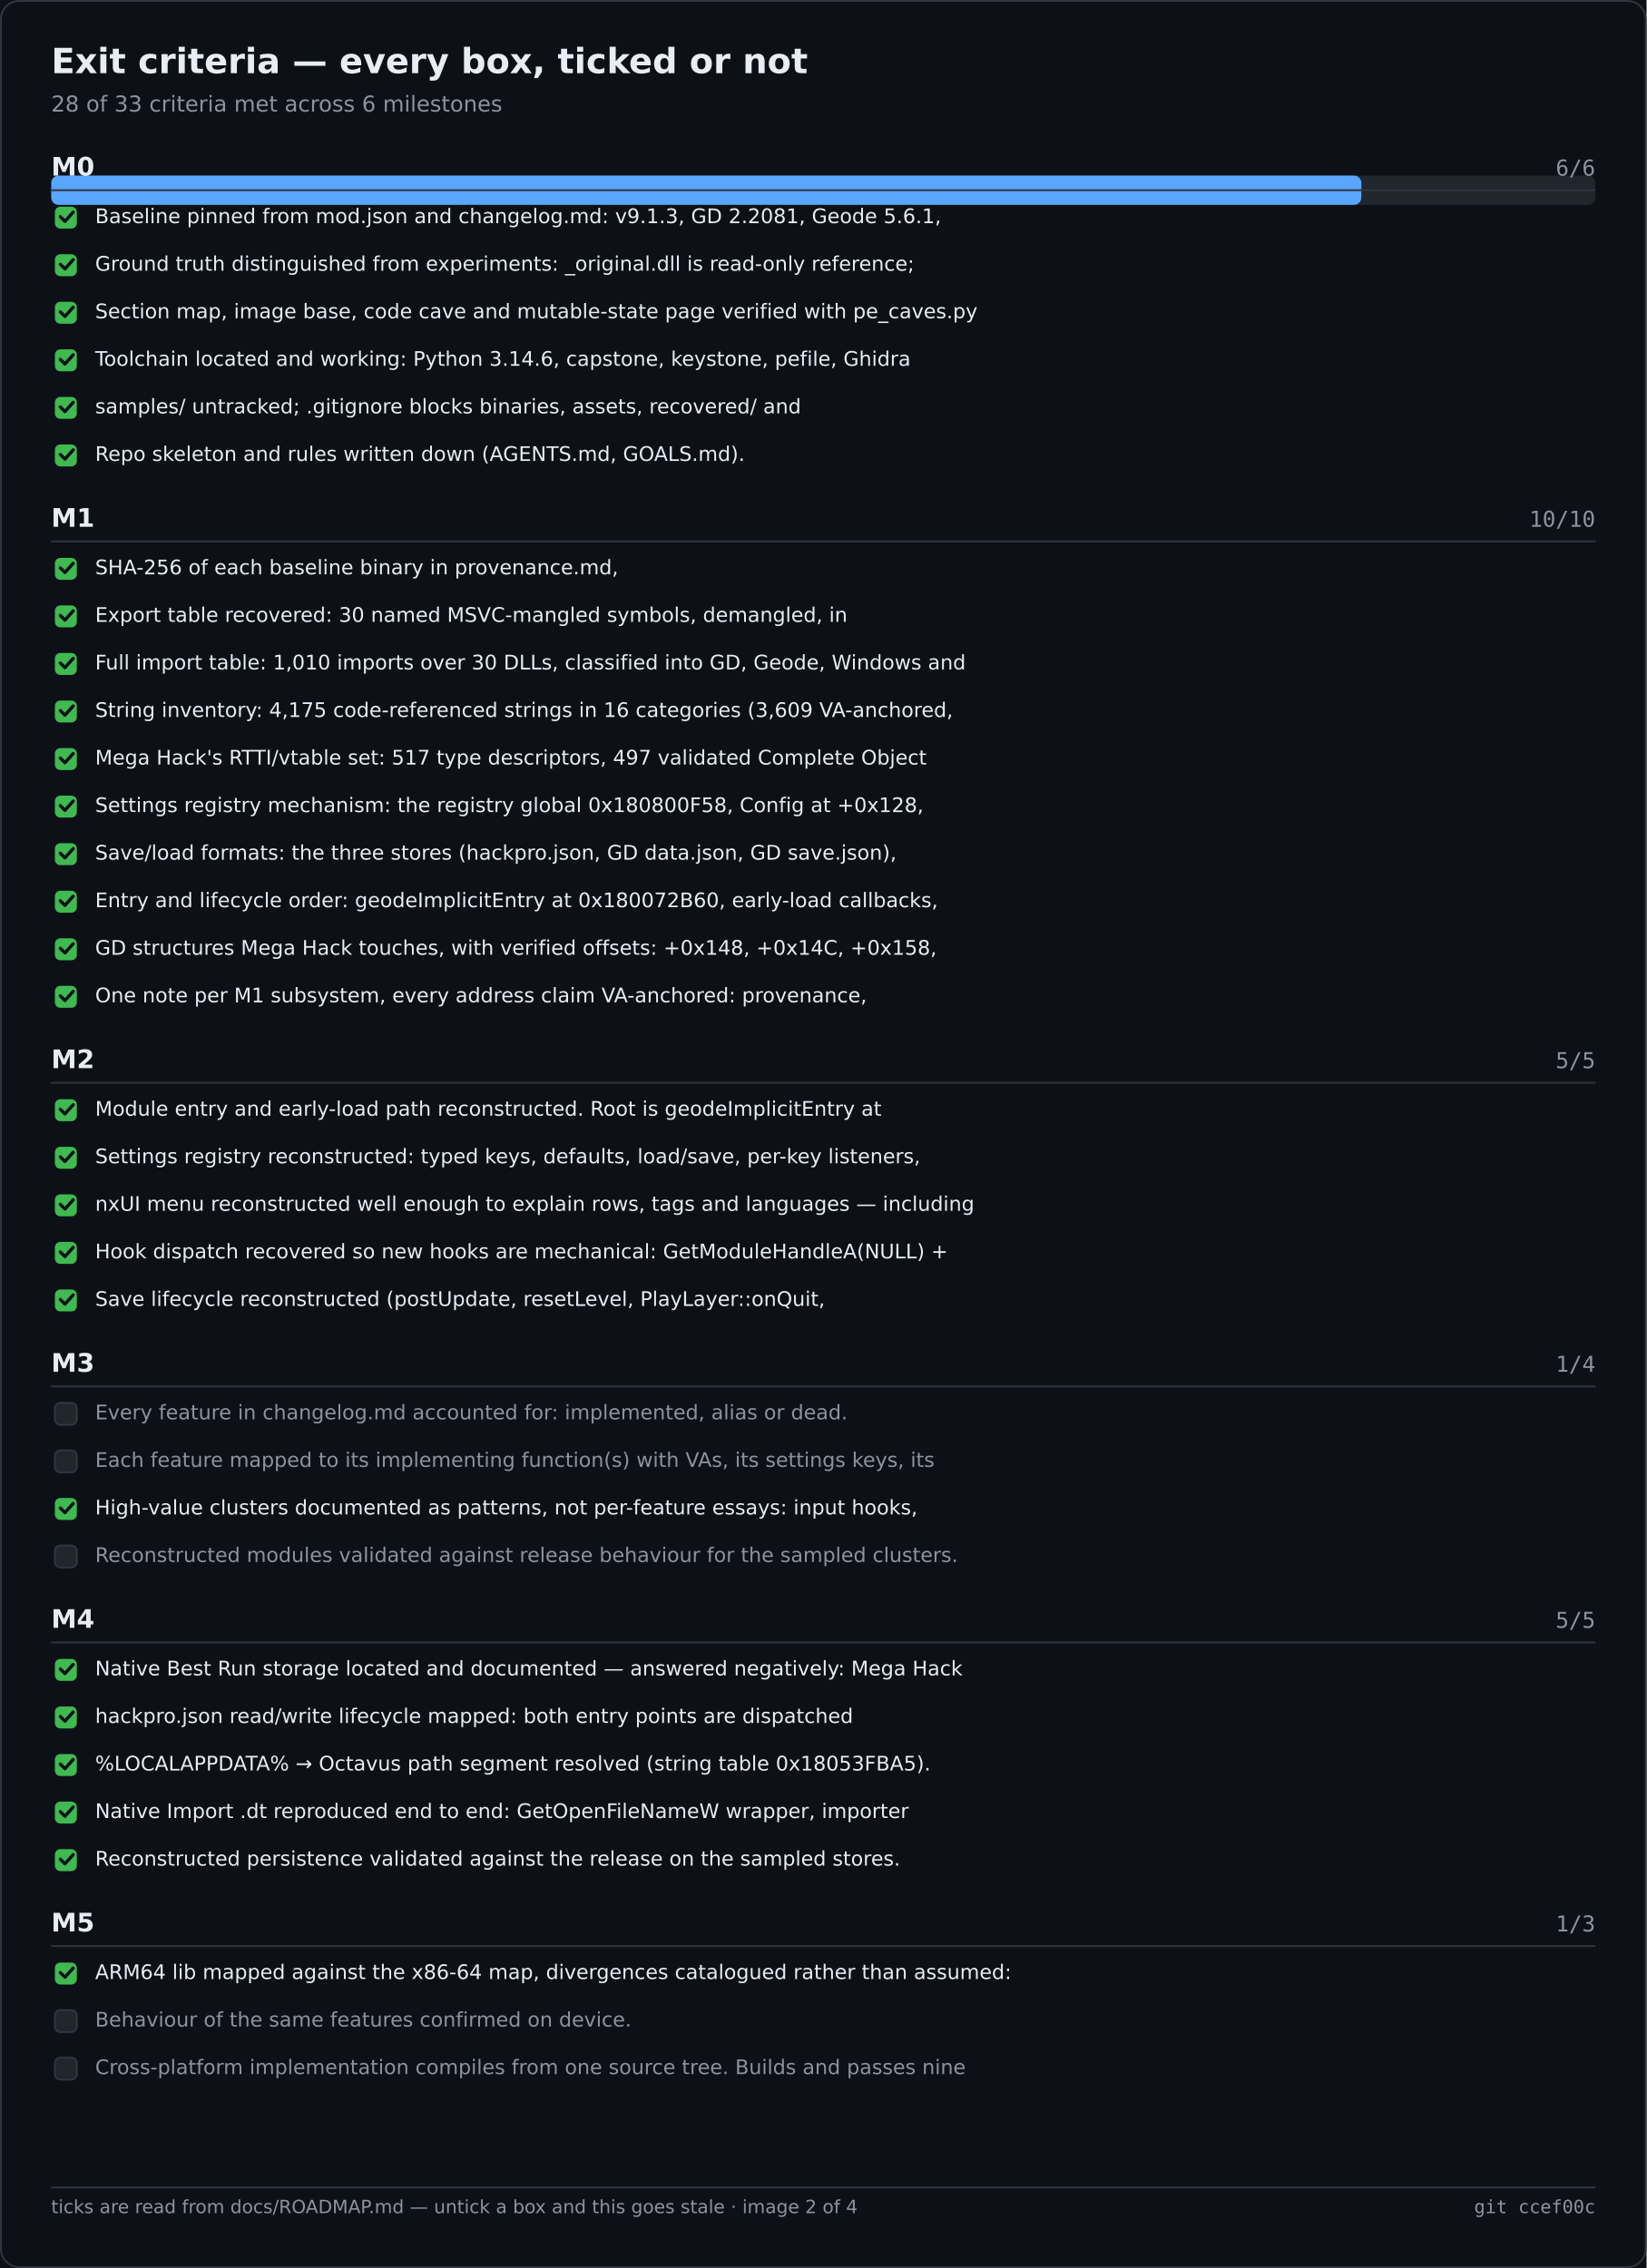
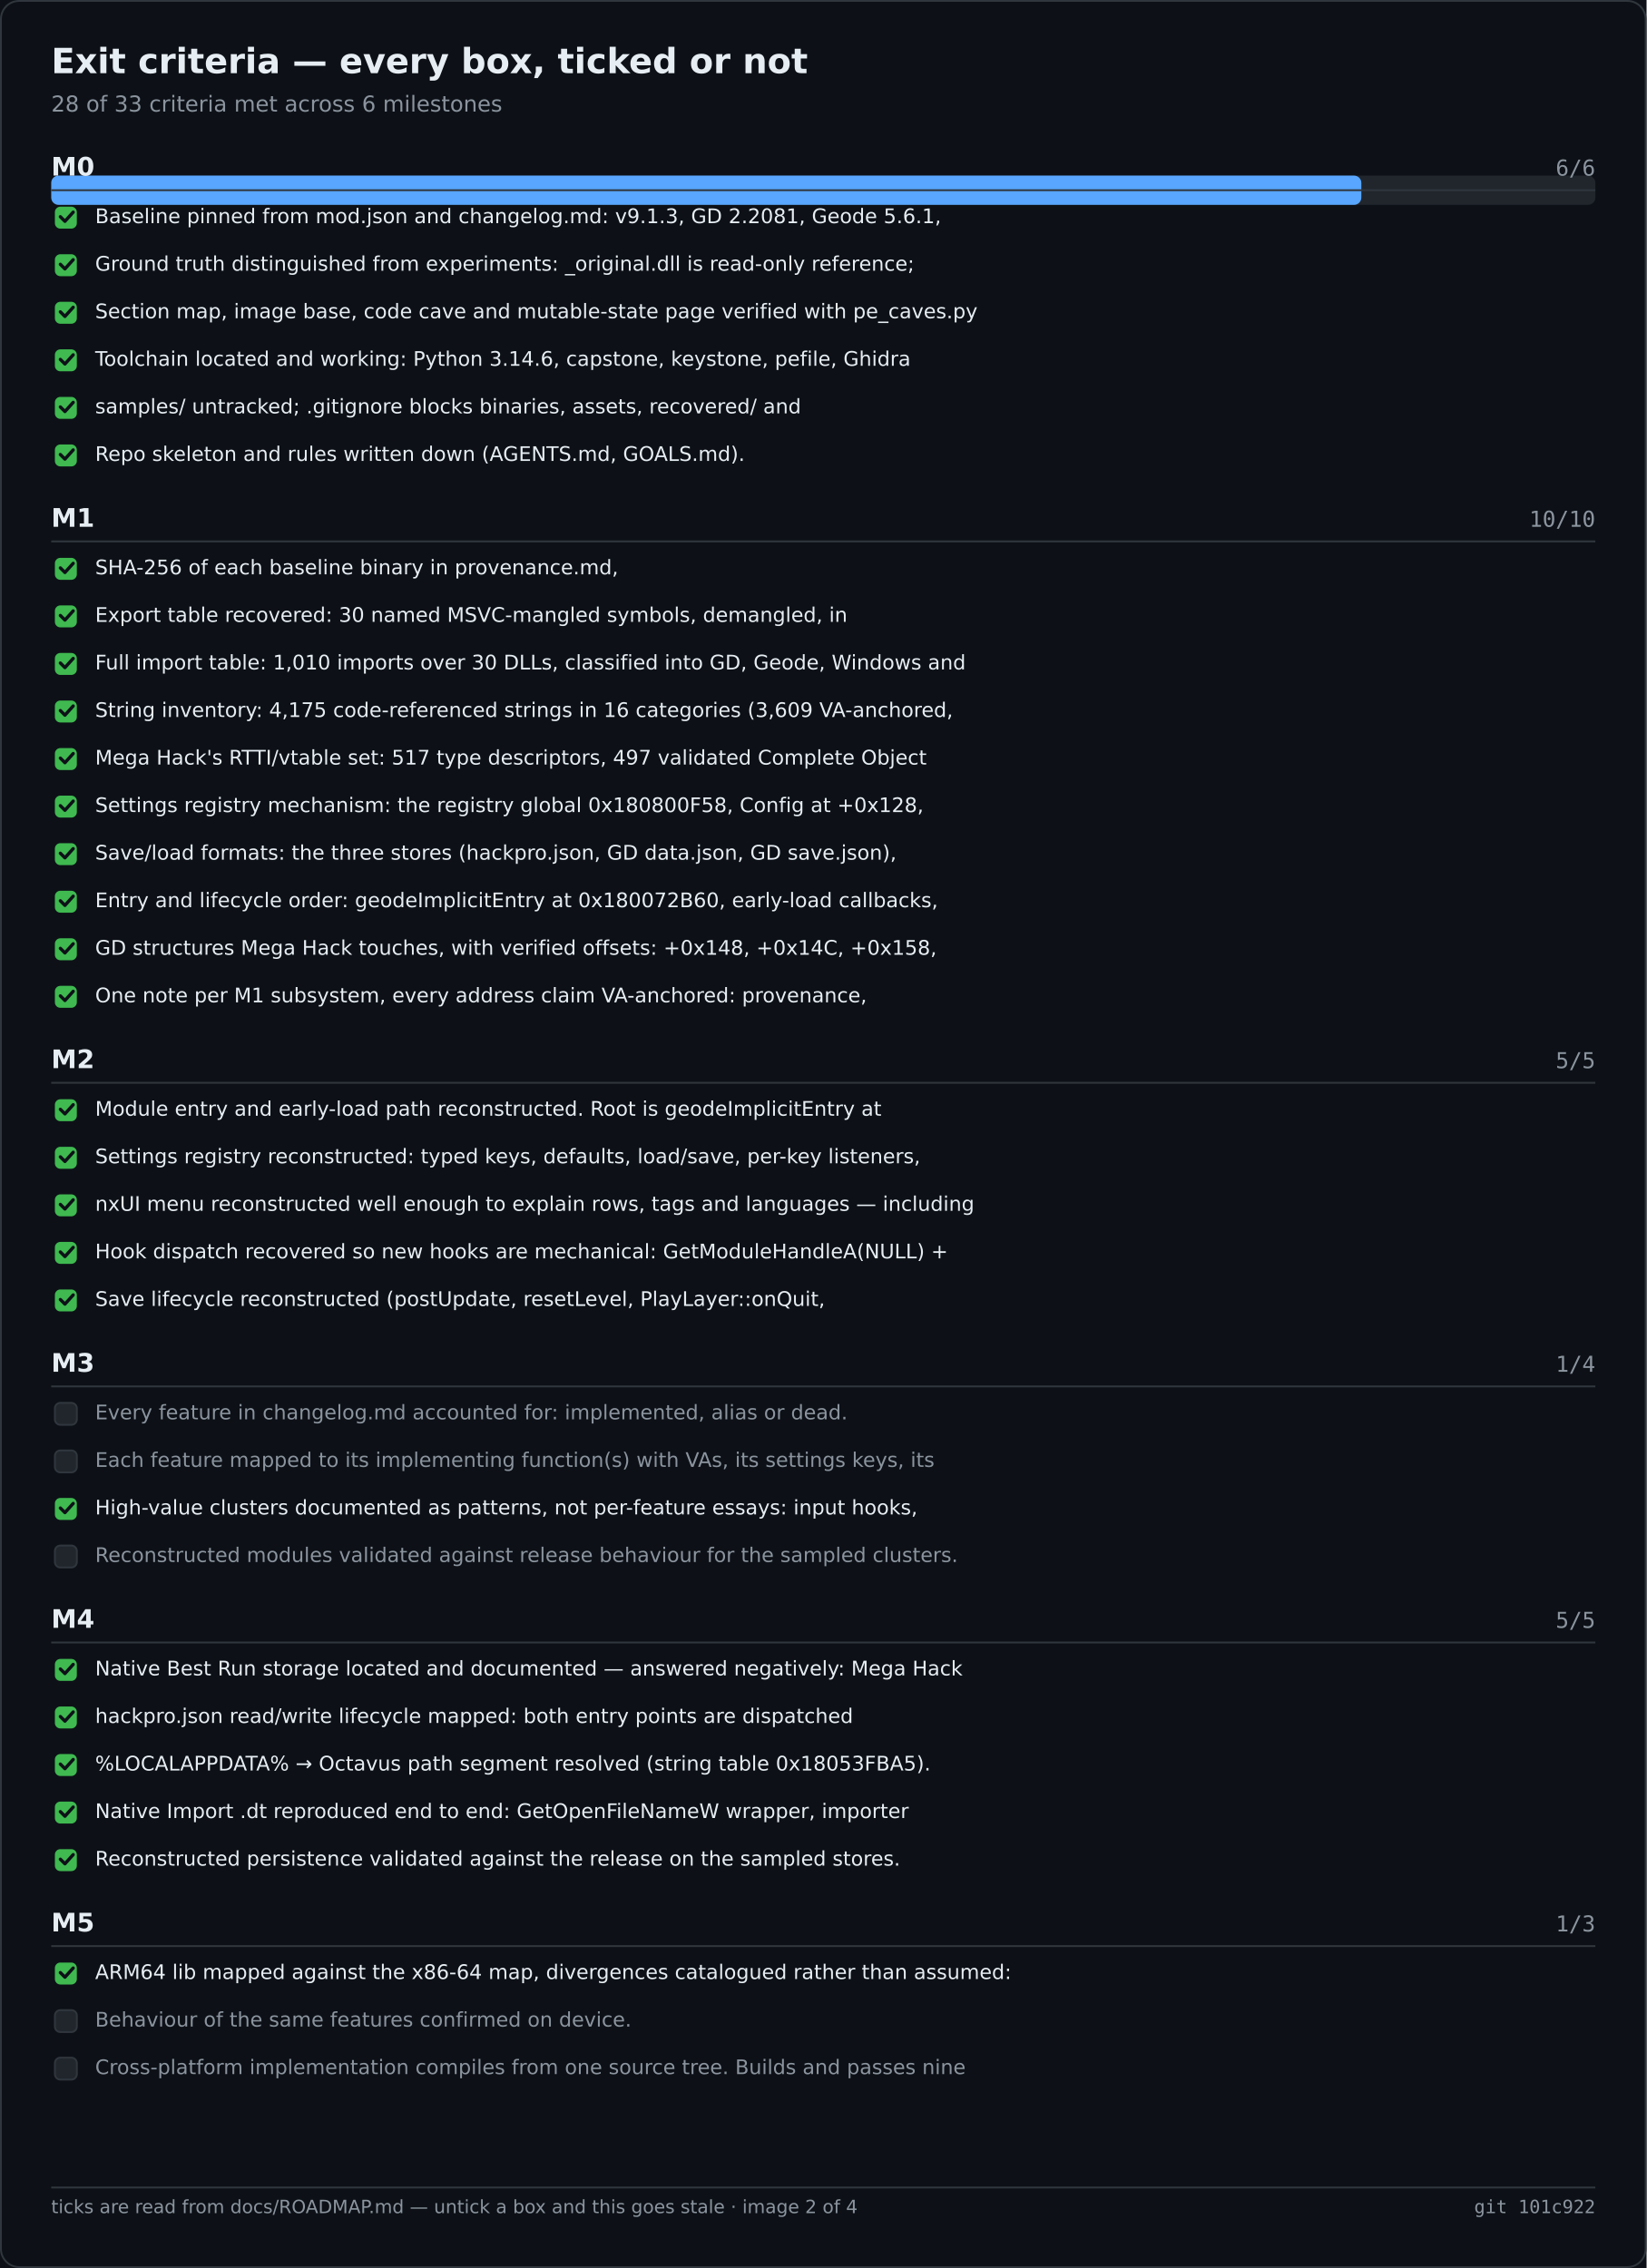
<svg xmlns="http://www.w3.org/2000/svg" width="900" height="1240" viewBox="0 0 900 1240" role="img" aria-label="Exit criteria — every box, ticked or not">
  <rect width="900" height="1240" fill="#0d1117" />
  <rect x="0.5" y="0.5" width="899" height="1239" fill="none" stroke="#30363d" rx="10" />
  <text x="28" y="40" font-family="Segoe UI,DejaVu Sans,Helvetica,sans-serif" font-size="19" font-weight="600" fill="#e6edf3">Exit criteria — every box, ticked or not</text>
  <text x="28" y="61" font-family="Segoe UI,DejaVu Sans,Helvetica,sans-serif" font-size="12" fill="#8b949e">28 of 33 criteria met across 6 milestones</text>
  <rect x="28.0" y="96.0" width="844.0" height="16.0" fill="#21262d" rx="4" />
  <rect x="28.0" y="96.0" width="716.1" height="16.0" fill="#58a6ff" rx="4" />
  <text x="28.0" y="96.0" font-family="Segoe UI,DejaVu Sans,Helvetica,sans-serif" font-size="14" fill="#e6edf3" font-weight="600">M0</text>
  <text x="872.0" y="96.0" font-family="Cascadia Mono,Consolas,DejaVu Sans Mono,monospace" font-size="12" fill="#8b949e" text-anchor="end">6/6</text>
  <text x="28.0" y="288.0" font-family="Segoe UI,DejaVu Sans,Helvetica,sans-serif" font-size="14" fill="#e6edf3" font-weight="600">M1</text>
  <text x="872.0" y="288.0" font-family="Cascadia Mono,Consolas,DejaVu Sans Mono,monospace" font-size="12" fill="#8b949e" text-anchor="end">10/10</text>
  <text x="28.0" y="584.0" font-family="Segoe UI,DejaVu Sans,Helvetica,sans-serif" font-size="14" fill="#e6edf3" font-weight="600">M2</text>
  <text x="872.0" y="584.0" font-family="Cascadia Mono,Consolas,DejaVu Sans Mono,monospace" font-size="12" fill="#8b949e" text-anchor="end">5/5</text>
  <text x="28.0" y="750.0" font-family="Segoe UI,DejaVu Sans,Helvetica,sans-serif" font-size="14" fill="#e6edf3" font-weight="600">M3</text>
  <text x="872.0" y="750.0" font-family="Cascadia Mono,Consolas,DejaVu Sans Mono,monospace" font-size="12" fill="#8b949e" text-anchor="end">1/4</text>
  <text x="28.0" y="890.0" font-family="Segoe UI,DejaVu Sans,Helvetica,sans-serif" font-size="14" fill="#e6edf3" font-weight="600">M4</text>
  <text x="872.0" y="890.0" font-family="Cascadia Mono,Consolas,DejaVu Sans Mono,monospace" font-size="12" fill="#8b949e" text-anchor="end">5/5</text>
  <text x="28.0" y="1056.0" font-family="Segoe UI,DejaVu Sans,Helvetica,sans-serif" font-size="14" fill="#e6edf3" font-weight="600">M5</text>
  <text x="872.0" y="1056.0" font-family="Cascadia Mono,Consolas,DejaVu Sans Mono,monospace" font-size="12" fill="#8b949e" text-anchor="end">1/3</text>
  <line x1="28.0" y1="104.0" x2="872.0" y2="104.0" stroke="#30363d" stroke-width="1" />
  <rect x="30.0" y="113.0" width="12.0" height="12.0" fill="#3fb950" rx="3" />
  <path d="M33 118.5 l2.5 2.5 l4.5 -5" fill="none" stroke="#0d1117" stroke-width="1.8" stroke-linecap="round" stroke-linejoin="round" />
  <text x="52.0" y="122.0" font-family="Segoe UI,DejaVu Sans,Helvetica,sans-serif" font-size="11" fill="#e6edf3">Baseline pinned from mod.json and changelog.md: v9.1.3, GD 2.2081, Geode 5.6.1,</text>
  <rect x="30.0" y="139.0" width="12.0" height="12.0" fill="#3fb950" rx="3" />
  <path d="M33 144.5 l2.5 2.5 l4.5 -5" fill="none" stroke="#0d1117" stroke-width="1.8" stroke-linecap="round" stroke-linejoin="round" />
  <text x="52.0" y="148.0" font-family="Segoe UI,DejaVu Sans,Helvetica,sans-serif" font-size="11" fill="#e6edf3">Ground truth distinguished from experiments: _original.dll is read-only reference;</text>
  <rect x="30.0" y="165.0" width="12.0" height="12.0" fill="#3fb950" rx="3" />
  <path d="M33 170.5 l2.5 2.5 l4.5 -5" fill="none" stroke="#0d1117" stroke-width="1.8" stroke-linecap="round" stroke-linejoin="round" />
  <text x="52.0" y="174.0" font-family="Segoe UI,DejaVu Sans,Helvetica,sans-serif" font-size="11" fill="#e6edf3">Section map, image base, code cave and mutable-state page verified with pe_caves.py</text>
  <rect x="30.0" y="191.0" width="12.0" height="12.0" fill="#3fb950" rx="3" />
  <path d="M33 196.5 l2.5 2.5 l4.5 -5" fill="none" stroke="#0d1117" stroke-width="1.8" stroke-linecap="round" stroke-linejoin="round" />
  <text x="52.0" y="200.0" font-family="Segoe UI,DejaVu Sans,Helvetica,sans-serif" font-size="11" fill="#e6edf3">Toolchain located and working: Python 3.14.6, capstone, keystone, pefile, Ghidra</text>
  <rect x="30.0" y="217.0" width="12.0" height="12.0" fill="#3fb950" rx="3" />
  <path d="M33 222.5 l2.5 2.5 l4.5 -5" fill="none" stroke="#0d1117" stroke-width="1.8" stroke-linecap="round" stroke-linejoin="round" />
  <text x="52.0" y="226.0" font-family="Segoe UI,DejaVu Sans,Helvetica,sans-serif" font-size="11" fill="#e6edf3">samples/ untracked; .gitignore blocks binaries, assets, recovered/ and</text>
  <rect x="30.0" y="243.0" width="12.0" height="12.0" fill="#3fb950" rx="3" />
  <path d="M33 248.5 l2.5 2.5 l4.5 -5" fill="none" stroke="#0d1117" stroke-width="1.8" stroke-linecap="round" stroke-linejoin="round" />
  <text x="52.0" y="252.0" font-family="Segoe UI,DejaVu Sans,Helvetica,sans-serif" font-size="11" fill="#e6edf3">Repo skeleton and rules written down (AGENTS.md, GOALS.md).</text>
  <line x1="28.0" y1="296.0" x2="872.0" y2="296.0" stroke="#30363d" stroke-width="1" />
  <rect x="30.0" y="305.0" width="12.0" height="12.0" fill="#3fb950" rx="3" />
  <path d="M33 310.5 l2.5 2.5 l4.5 -5" fill="none" stroke="#0d1117" stroke-width="1.8" stroke-linecap="round" stroke-linejoin="round" />
  <text x="52.0" y="314.0" font-family="Segoe UI,DejaVu Sans,Helvetica,sans-serif" font-size="11" fill="#e6edf3">SHA-256 of each baseline binary in provenance.md,</text>
  <rect x="30.0" y="331.0" width="12.0" height="12.0" fill="#3fb950" rx="3" />
  <path d="M33 336.5 l2.5 2.5 l4.5 -5" fill="none" stroke="#0d1117" stroke-width="1.8" stroke-linecap="round" stroke-linejoin="round" />
  <text x="52.0" y="340.0" font-family="Segoe UI,DejaVu Sans,Helvetica,sans-serif" font-size="11" fill="#e6edf3">Export table recovered: 30 named MSVC-mangled symbols, demangled, in</text>
  <rect x="30.0" y="357.0" width="12.0" height="12.0" fill="#3fb950" rx="3" />
  <path d="M33 362.5 l2.5 2.5 l4.5 -5" fill="none" stroke="#0d1117" stroke-width="1.8" stroke-linecap="round" stroke-linejoin="round" />
  <text x="52.0" y="366.0" font-family="Segoe UI,DejaVu Sans,Helvetica,sans-serif" font-size="11" fill="#e6edf3">Full import table: 1,010 imports over 30 DLLs, classified into GD, Geode, Windows and</text>
  <rect x="30.0" y="383.0" width="12.0" height="12.0" fill="#3fb950" rx="3" />
  <path d="M33 388.5 l2.5 2.5 l4.5 -5" fill="none" stroke="#0d1117" stroke-width="1.8" stroke-linecap="round" stroke-linejoin="round" />
  <text x="52.0" y="392.0" font-family="Segoe UI,DejaVu Sans,Helvetica,sans-serif" font-size="11" fill="#e6edf3">String inventory: 4,175 code-referenced strings in 16 categories (3,609 VA-anchored,</text>
  <rect x="30.0" y="409.0" width="12.0" height="12.0" fill="#3fb950" rx="3" />
  <path d="M33 414.5 l2.5 2.5 l4.5 -5" fill="none" stroke="#0d1117" stroke-width="1.8" stroke-linecap="round" stroke-linejoin="round" />
  <text x="52.0" y="418.0" font-family="Segoe UI,DejaVu Sans,Helvetica,sans-serif" font-size="11" fill="#e6edf3">Mega Hack's RTTI/vtable set: 517 type descriptors, 497 validated Complete Object</text>
  <rect x="30.0" y="435.0" width="12.0" height="12.0" fill="#3fb950" rx="3" />
  <path d="M33 440.5 l2.5 2.5 l4.5 -5" fill="none" stroke="#0d1117" stroke-width="1.8" stroke-linecap="round" stroke-linejoin="round" />
  <text x="52.0" y="444.0" font-family="Segoe UI,DejaVu Sans,Helvetica,sans-serif" font-size="11" fill="#e6edf3">Settings registry mechanism: the registry global 0x180800F58, Config at +0x128,</text>
  <rect x="30.0" y="461.0" width="12.0" height="12.0" fill="#3fb950" rx="3" />
  <path d="M33 466.5 l2.5 2.5 l4.5 -5" fill="none" stroke="#0d1117" stroke-width="1.8" stroke-linecap="round" stroke-linejoin="round" />
  <text x="52.0" y="470.0" font-family="Segoe UI,DejaVu Sans,Helvetica,sans-serif" font-size="11" fill="#e6edf3">Save/load formats: the three stores (hackpro.json, GD data.json, GD save.json),</text>
  <rect x="30.0" y="487.0" width="12.0" height="12.0" fill="#3fb950" rx="3" />
  <path d="M33 492.5 l2.5 2.5 l4.5 -5" fill="none" stroke="#0d1117" stroke-width="1.8" stroke-linecap="round" stroke-linejoin="round" />
  <text x="52.0" y="496.0" font-family="Segoe UI,DejaVu Sans,Helvetica,sans-serif" font-size="11" fill="#e6edf3">Entry and lifecycle order: geodeImplicitEntry at 0x180072B60, early-load callbacks,</text>
  <rect x="30.0" y="513.0" width="12.0" height="12.0" fill="#3fb950" rx="3" />
  <path d="M33 518.5 l2.5 2.5 l4.5 -5" fill="none" stroke="#0d1117" stroke-width="1.8" stroke-linecap="round" stroke-linejoin="round" />
  <text x="52.0" y="522.0" font-family="Segoe UI,DejaVu Sans,Helvetica,sans-serif" font-size="11" fill="#e6edf3">GD structures Mega Hack touches, with verified offsets: +0x148, +0x14C, +0x158,</text>
  <rect x="30.0" y="539.0" width="12.0" height="12.0" fill="#3fb950" rx="3" />
  <path d="M33 544.5 l2.5 2.5 l4.5 -5" fill="none" stroke="#0d1117" stroke-width="1.8" stroke-linecap="round" stroke-linejoin="round" />
  <text x="52.0" y="548.0" font-family="Segoe UI,DejaVu Sans,Helvetica,sans-serif" font-size="11" fill="#e6edf3">One note per M1 subsystem, every address claim VA-anchored: provenance,</text>
  <line x1="28.0" y1="592.0" x2="872.0" y2="592.0" stroke="#30363d" stroke-width="1" />
  <rect x="30.0" y="601.0" width="12.0" height="12.0" fill="#3fb950" rx="3" />
  <path d="M33 606.5 l2.5 2.5 l4.5 -5" fill="none" stroke="#0d1117" stroke-width="1.8" stroke-linecap="round" stroke-linejoin="round" />
  <text x="52.0" y="610.0" font-family="Segoe UI,DejaVu Sans,Helvetica,sans-serif" font-size="11" fill="#e6edf3">Module entry and early-load path reconstructed. Root is geodeImplicitEntry at</text>
  <rect x="30.0" y="627.0" width="12.0" height="12.0" fill="#3fb950" rx="3" />
  <path d="M33 632.5 l2.5 2.5 l4.5 -5" fill="none" stroke="#0d1117" stroke-width="1.8" stroke-linecap="round" stroke-linejoin="round" />
  <text x="52.0" y="636.0" font-family="Segoe UI,DejaVu Sans,Helvetica,sans-serif" font-size="11" fill="#e6edf3">Settings registry reconstructed: typed keys, defaults, load/save, per-key listeners,</text>
  <rect x="30.0" y="653.0" width="12.0" height="12.0" fill="#3fb950" rx="3" />
  <path d="M33 658.5 l2.5 2.5 l4.5 -5" fill="none" stroke="#0d1117" stroke-width="1.8" stroke-linecap="round" stroke-linejoin="round" />
  <text x="52.0" y="662.0" font-family="Segoe UI,DejaVu Sans,Helvetica,sans-serif" font-size="11" fill="#e6edf3">nxUI menu reconstructed well enough to explain rows, tags and languages — including</text>
  <rect x="30.0" y="679.0" width="12.0" height="12.0" fill="#3fb950" rx="3" />
  <path d="M33 684.5 l2.5 2.5 l4.5 -5" fill="none" stroke="#0d1117" stroke-width="1.8" stroke-linecap="round" stroke-linejoin="round" />
  <text x="52.0" y="688.0" font-family="Segoe UI,DejaVu Sans,Helvetica,sans-serif" font-size="11" fill="#e6edf3">Hook dispatch recovered so new hooks are mechanical: GetModuleHandleA(NULL) +</text>
  <rect x="30.0" y="705.0" width="12.0" height="12.0" fill="#3fb950" rx="3" />
  <path d="M33 710.5 l2.5 2.5 l4.5 -5" fill="none" stroke="#0d1117" stroke-width="1.8" stroke-linecap="round" stroke-linejoin="round" />
  <text x="52.0" y="714.0" font-family="Segoe UI,DejaVu Sans,Helvetica,sans-serif" font-size="11" fill="#e6edf3">Save lifecycle reconstructed (postUpdate, resetLevel, PlayLayer::onQuit,</text>
  <line x1="28.0" y1="758.0" x2="872.0" y2="758.0" stroke="#30363d" stroke-width="1" />
  <rect x="30.0" y="767.0" width="12.0" height="12.0" fill="#21262d" rx="3" stroke="#30363d" stroke-width="1" />
  <text x="52.0" y="776.0" font-family="Segoe UI,DejaVu Sans,Helvetica,sans-serif" font-size="11" fill="#8b949e">Every feature in changelog.md accounted for: implemented, alias or dead.</text>
  <rect x="30.0" y="793.0" width="12.0" height="12.0" fill="#21262d" rx="3" stroke="#30363d" stroke-width="1" />
  <text x="52.0" y="802.0" font-family="Segoe UI,DejaVu Sans,Helvetica,sans-serif" font-size="11" fill="#8b949e">Each feature mapped to its implementing function(s) with VAs, its settings keys, its</text>
  <rect x="30.0" y="819.0" width="12.0" height="12.0" fill="#3fb950" rx="3" />
  <path d="M33 824.5 l2.5 2.5 l4.5 -5" fill="none" stroke="#0d1117" stroke-width="1.8" stroke-linecap="round" stroke-linejoin="round" />
  <text x="52.0" y="828.0" font-family="Segoe UI,DejaVu Sans,Helvetica,sans-serif" font-size="11" fill="#e6edf3">High-value clusters documented as patterns, not per-feature essays: input hooks,</text>
  <rect x="30.0" y="845.0" width="12.0" height="12.0" fill="#21262d" rx="3" stroke="#30363d" stroke-width="1" />
  <text x="52.0" y="854.0" font-family="Segoe UI,DejaVu Sans,Helvetica,sans-serif" font-size="11" fill="#8b949e">Reconstructed modules validated against release behaviour for the sampled clusters.</text>
  <line x1="28.0" y1="898.0" x2="872.0" y2="898.0" stroke="#30363d" stroke-width="1" />
  <rect x="30.0" y="907.0" width="12.0" height="12.0" fill="#3fb950" rx="3" />
  <path d="M33 912.5 l2.5 2.5 l4.5 -5" fill="none" stroke="#0d1117" stroke-width="1.8" stroke-linecap="round" stroke-linejoin="round" />
  <text x="52.0" y="916.0" font-family="Segoe UI,DejaVu Sans,Helvetica,sans-serif" font-size="11" fill="#e6edf3">Native Best Run storage located and documented — answered negatively: Mega Hack</text>
  <rect x="30.0" y="933.0" width="12.0" height="12.0" fill="#3fb950" rx="3" />
  <path d="M33 938.5 l2.5 2.5 l4.5 -5" fill="none" stroke="#0d1117" stroke-width="1.8" stroke-linecap="round" stroke-linejoin="round" />
  <text x="52.0" y="942.0" font-family="Segoe UI,DejaVu Sans,Helvetica,sans-serif" font-size="11" fill="#e6edf3">hackpro.json read/write lifecycle mapped: both entry points are dispatched</text>
  <rect x="30.0" y="959.0" width="12.0" height="12.0" fill="#3fb950" rx="3" />
  <path d="M33 964.5 l2.5 2.5 l4.5 -5" fill="none" stroke="#0d1117" stroke-width="1.8" stroke-linecap="round" stroke-linejoin="round" />
  <text x="52.0" y="968.0" font-family="Segoe UI,DejaVu Sans,Helvetica,sans-serif" font-size="11" fill="#e6edf3">%LOCALAPPDATA% → Octavus path segment resolved (string table 0x18053FBA5).</text>
  <rect x="30.0" y="985.0" width="12.0" height="12.0" fill="#3fb950" rx="3" />
  <path d="M33 990.5 l2.5 2.5 l4.5 -5" fill="none" stroke="#0d1117" stroke-width="1.8" stroke-linecap="round" stroke-linejoin="round" />
  <text x="52.0" y="994.0" font-family="Segoe UI,DejaVu Sans,Helvetica,sans-serif" font-size="11" fill="#e6edf3">Native Import .dt reproduced end to end: GetOpenFileNameW wrapper, importer</text>
  <rect x="30.0" y="1011.0" width="12.0" height="12.0" fill="#3fb950" rx="3" />
  <path d="M33 1016.5 l2.5 2.5 l4.5 -5" fill="none" stroke="#0d1117" stroke-width="1.8" stroke-linecap="round" stroke-linejoin="round" />
  <text x="52.0" y="1020.0" font-family="Segoe UI,DejaVu Sans,Helvetica,sans-serif" font-size="11" fill="#e6edf3">Reconstructed persistence validated against the release on the sampled stores.</text>
  <line x1="28.0" y1="1064.0" x2="872.0" y2="1064.0" stroke="#30363d" stroke-width="1" />
  <rect x="30.0" y="1073.0" width="12.0" height="12.0" fill="#3fb950" rx="3" />
  <path d="M33 1078.5 l2.5 2.5 l4.5 -5" fill="none" stroke="#0d1117" stroke-width="1.8" stroke-linecap="round" stroke-linejoin="round" />
  <text x="52.0" y="1082.0" font-family="Segoe UI,DejaVu Sans,Helvetica,sans-serif" font-size="11" fill="#e6edf3">ARM64 lib mapped against the x86-64 map, divergences catalogued rather than assumed:</text>
  <rect x="30.0" y="1099.0" width="12.0" height="12.0" fill="#21262d" rx="3" stroke="#30363d" stroke-width="1" />
  <text x="52.0" y="1108.0" font-family="Segoe UI,DejaVu Sans,Helvetica,sans-serif" font-size="11" fill="#8b949e">Behaviour of the same features confirmed on device.</text>
  <rect x="30.0" y="1125.0" width="12.0" height="12.0" fill="#21262d" rx="3" stroke="#30363d" stroke-width="1" />
  <text x="52.0" y="1134.0" font-family="Segoe UI,DejaVu Sans,Helvetica,sans-serif" font-size="11" fill="#8b949e">Cross-platform implementation compiles from one source tree. Builds and passes nine</text>
  <line x1="28.0" y1="1196.0" x2="872.0" y2="1196.0" stroke="#30363d" stroke-width="1" />
  <text x="28.0" y="1210.0" font-family="Segoe UI,DejaVu Sans,Helvetica,sans-serif" font-size="10" fill="#8b949e">ticks are read from docs/ROADMAP.md — untick a box and this goes stale · image 2 of 4</text>
-   <text x="872.0" y="1210.0" font-family="Cascadia Mono,Consolas,DejaVu Sans Mono,monospace" font-size="10" fill="#8b949e" text-anchor="end">git ccef00c</text>
+   <text x="872.0" y="1210.0" font-family="Cascadia Mono,Consolas,DejaVu Sans Mono,monospace" font-size="10" fill="#8b949e" text-anchor="end">git 101c922</text>
</svg>
